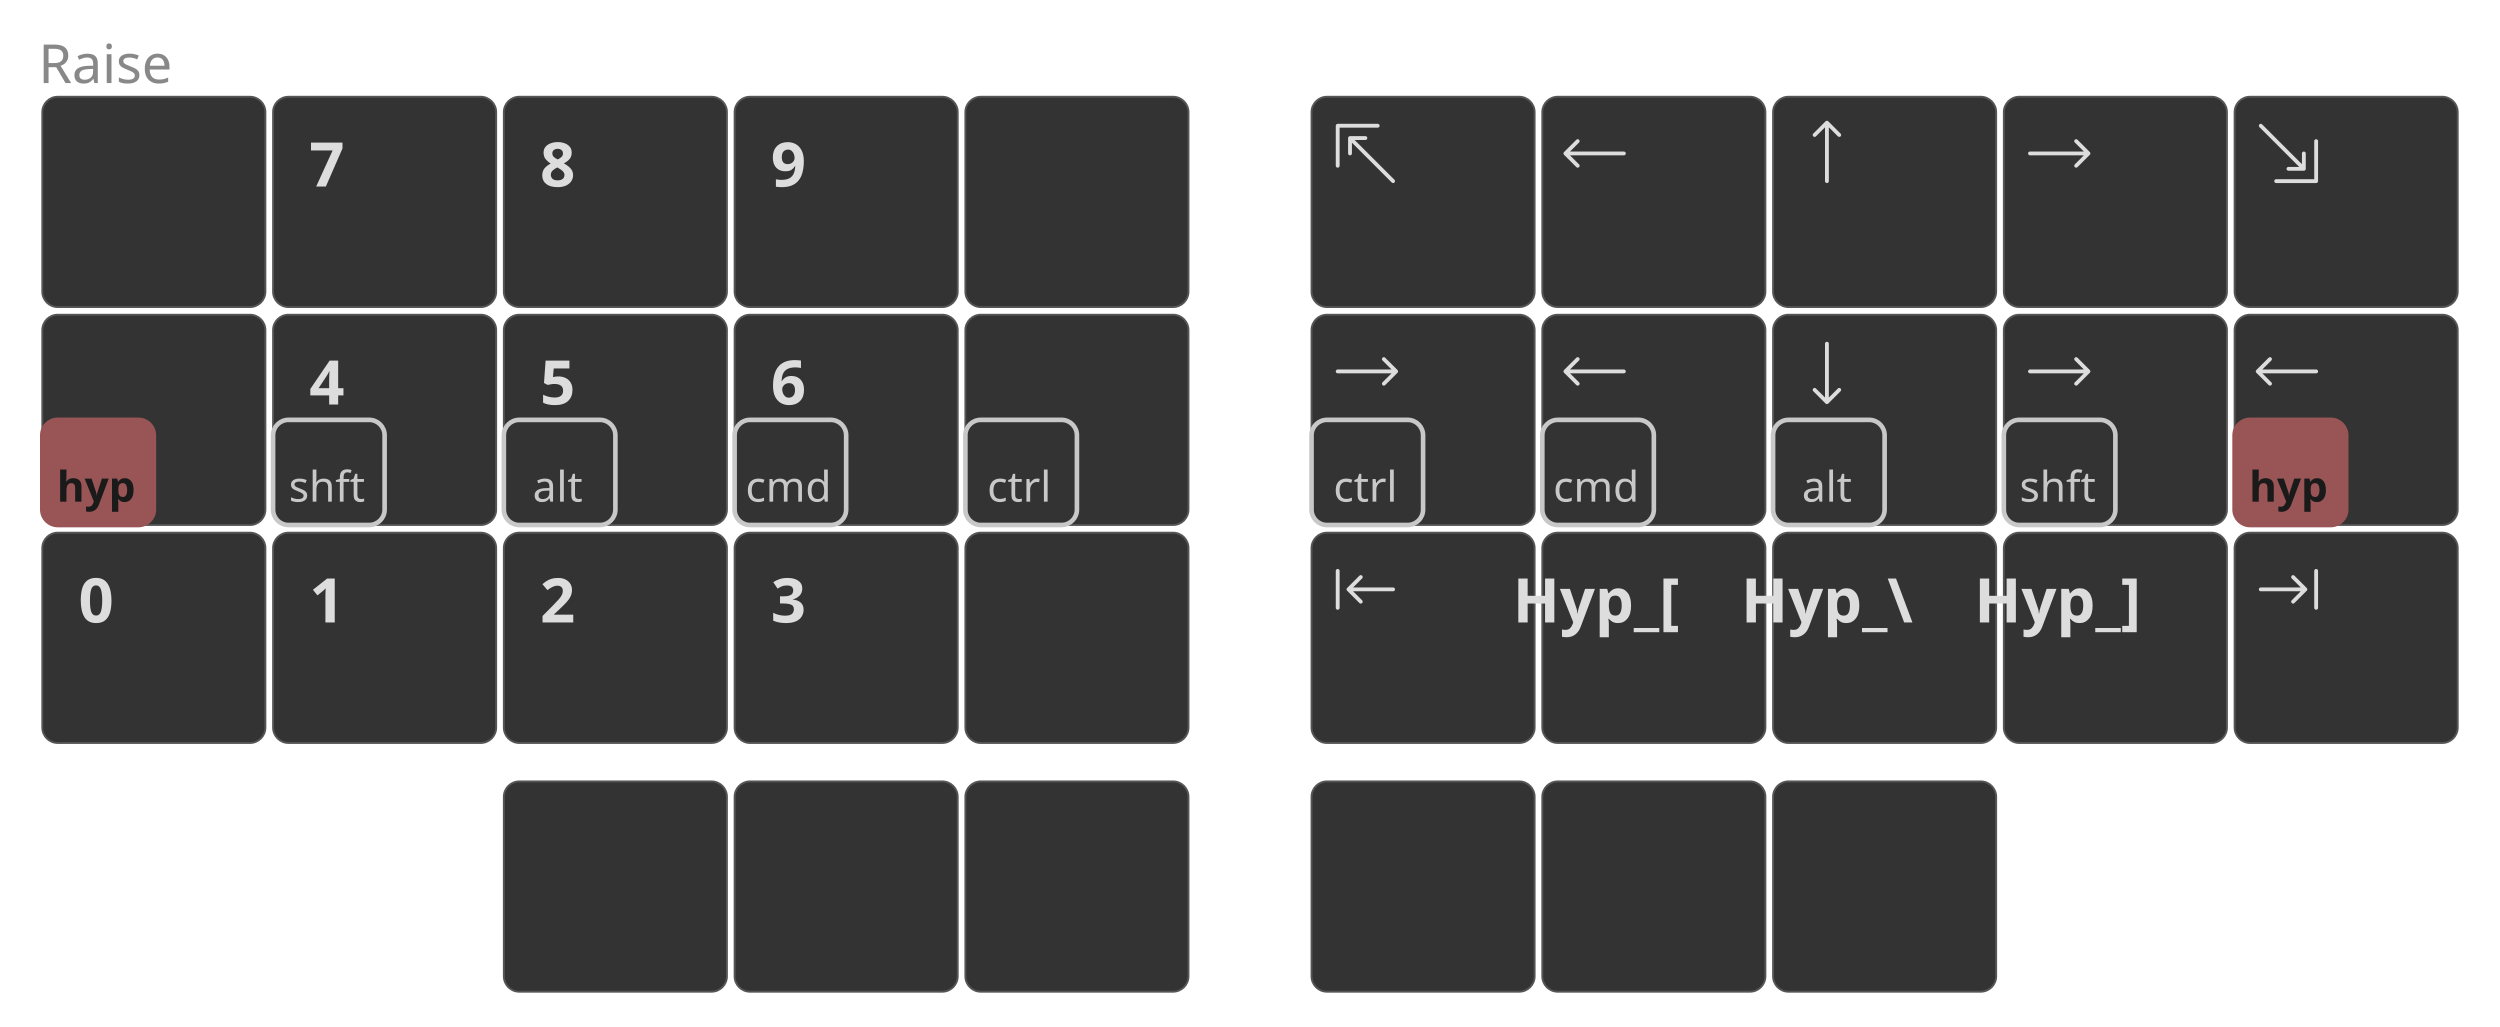
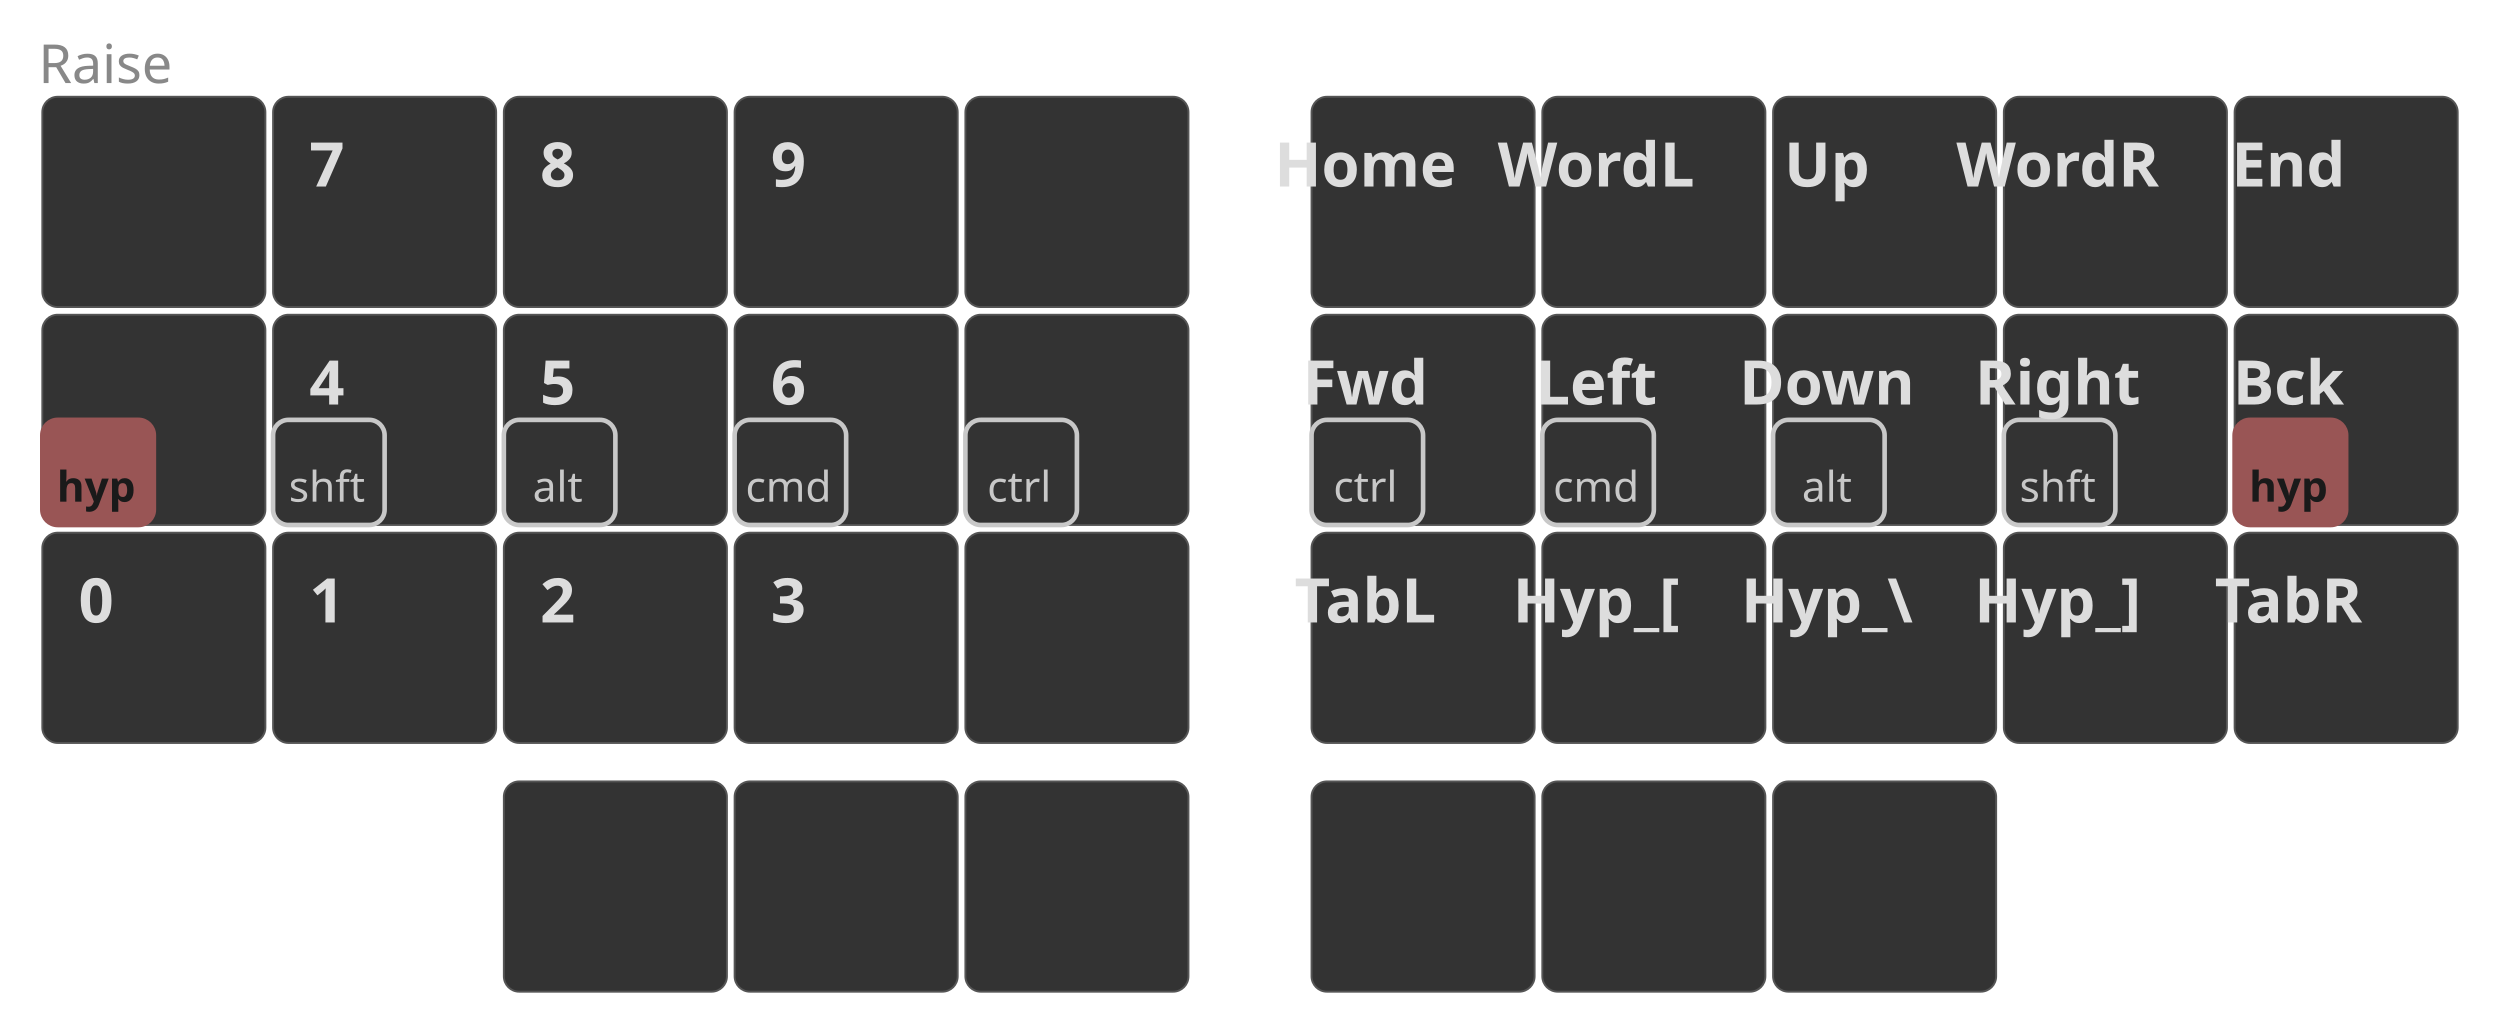
<svg xmlns="http://www.w3.org/2000/svg" class="keymap" width="650" height="267" viewBox="-10 -24 650.0 266.68">
  <style>svg.keymap { background: #1e1e2e; font-family: sans-serif; }
    rect.keycap { fill: #333333; stroke: #555555; stroke-width: 0.5px; }
    text { fill: #c8c8c8; text-anchor: middle; dominant-baseline: central; }
    text.base { font-size: 16px; font-weight: 600; fill: #dddddd; }
    text.hold { font-size: 11px; }
    text.sym { font-size: 13px; fill: #9999ff; }
    text.num { font-size: 13px; fill: #ee9944; }
-     text.edit { font-size: 9px; fill: #ee9944; }
    text.sticky { font-size: 12px; font-weight: 600; }
    use.glyph { fill: none; stroke: #c8c8c8; stroke-width: 2.5px;
                stroke-linecap: round; stroke-linejoin: round; }
    use.glyph.sym { stroke: #9999ff; }
    use.glyph.num { stroke: #ee9944; }
-     use.glyph.base { stroke: #dddddd; }
    rect.hold-box { stroke-width: 1.2px; }
    rect.hold-box.tap-preferred.mod { fill: none; stroke: #c8c8c8; }
    rect.hold-box.tap-preferred.sym { fill: none; stroke: #9999ff; }
    rect.hold-box.tap-preferred.nav { fill: none; stroke: #ee9944; }
    rect.hold-box.tap-preferred.fun { fill: none; stroke: #ee7777; }
    rect.hold-box.hold-preferred.mod { fill: #666666; stroke: #666666; }
    rect.hold-box.hold-preferred.sym { fill: #6666bb; stroke: #6666bb; }
    rect.hold-box.hold-preferred.nav { fill: #aa7755; stroke: #aa7755; }
    rect.hold-box.hold-preferred.fun { fill: #995555; stroke: #995555; }
    rect.hold-box.sticky.mod { fill: #666666; stroke: #666666; }
    rect.hold-box.sticky.sym { fill: #6666bb; stroke: #6666bb; }
    rect.hold-box.sticky.nav { fill: #aa7755; stroke: #aa7755; }
    rect.hold-box.sticky.fun { fill: #995555; stroke: #995555; }
    text.hold.hold-preferred.mod, text.sticky.mod { fill: #eeeeee; font-weight: 700; }
    text.hold.hold-preferred.sym, text.sticky.sym,
    text.hold.hold-preferred.nav, text.sticky.nav,
    text.hold.hold-preferred.fun, text.sticky.fun { fill: #1a1a1a; font-weight: 700; }
    text.hold.tap-preferred { fill: #c8c8c8; }
    text.title { font-size: 14px; fill: #888888; text-anchor: start; }</style>
  <defs>
    <path id="glyph_backspace" class="symbol" transform="scale(0.4) translate(-24,-30)" d="M22,19l10,10 M22,29l10-10 M6,24l10,13h26v-26h-26z" />
    <path id="glyph_return" class="symbol" transform="scale(0.4) translate(-24,-30)" d="M42,13V27H6 m8-8l-8,8l8,8" />
    <path id="glyph_space" class="symbol" transform="scale(0.4) translate(-24,-30)" d="M42,24V32H6V24" />
    <path id="glyph_escape" class="symbol" transform="scale(0.4) translate(-24,-30)" d="M24,24l-18-18 m0,10v-10h10 M24,6A18,18,0,1,1,6,24" />
    <path id="glyph_up" class="symbol" transform="scale(0.4) translate(-24,-30)" d="M24,42v-36 m-8,6l8-8l8,8" />
    <path id="glyph_down" class="symbol" transform="scale(0.4) translate(-24,-30)" d="M24,6v36 m-8,-6l8,8l8-8" />
    <path id="glyph_left" class="symbol" transform="scale(0.4) translate(-24,-30)" d="M42,24h-36 m6-8l-8,8l8,8" />
    <path id="glyph_right" class="symbol" transform="scale(0.4) translate(-24,-30)" d="M6,24h36 m-6-8l8,8l-8,8" />
    <path id="glyph_tab" class="symbol" transform="scale(0.4) translate(-24,-30)" d="M6,24h27 m-6-8l8,8l-8,8 M42,12V36" />
    <path id="glyph_btab" class="symbol" transform="scale(0.4) translate(-24,-30)" d="M42,24h-27 m6-8l-8,8l8,8 M6,12V36" />
    <path id="glyph_home" class="symbol" transform="scale(0.4) translate(-24,-30)" d="M42,42l-28-28 m0,10v-10h10 m8-8h-26v26" />
    <path id="glyph_end" class="symbol" transform="scale(0.4) translate(-24,-30)" d="M6,6l28,28 m0-10v10h-10 m-8,8h26v-26" />
  </defs>
  <text class="title" x="0" y="-8">Raise</text>
  <g transform="translate(0.00,0.00)">
    <rect class="keycap" x="1.0" y="1.0" width="58.0" height="54.67" rx="4.0" ry="4.0" />
  </g>
  <g transform="translate(60.00,0.00)">
    <rect class="keycap" x="1.0" y="1.0" width="58.0" height="54.67" rx="4.0" ry="4.0" />
    <text class="base" x="15.0" y="18.134">7</text>
  </g>
  <g transform="translate(120.00,0.00)">
    <rect class="keycap" x="1.0" y="1.0" width="58.0" height="54.67" rx="4.0" ry="4.0" />
    <text class="base" x="15.0" y="18.134">8</text>
  </g>
  <g transform="translate(180.00,0.00)">
    <rect class="keycap" x="1.0" y="1.0" width="58.0" height="54.67" rx="4.0" ry="4.0" />
    <text class="base" x="15.0" y="18.134">9</text>
  </g>
  <g transform="translate(240.00,0.00)">
    <rect class="keycap" x="1.0" y="1.0" width="58.0" height="54.67" rx="4.0" ry="4.0" />
  </g>
  <g transform="translate(330.00,0.00)">
    <rect class="keycap" x="1.0" y="1.0" width="58.0" height="54.67" rx="4.0" ry="4.0" />
-     <use class="glyph base" href="#glyph_home" x="15.0" y="18.134" />
+     <text class="base" x="15.0" y="18.134">Home</text>
  </g>
  <g transform="translate(390.00,0.00)">
    <rect class="keycap" x="1.0" y="1.0" width="58.0" height="54.67" rx="4.0" ry="4.0" />
-     <use class="glyph base" href="#glyph_left" x="15.0" y="18.134" />
+     <text class="base" x="15.0" y="18.134">WordL</text>
  </g>
  <g transform="translate(450.00,0.00)">
    <rect class="keycap" x="1.0" y="1.0" width="58.0" height="54.67" rx="4.0" ry="4.0" />
-     <use class="glyph base" href="#glyph_up" x="15.0" y="18.134" />
+     <text class="base" x="15.0" y="18.134">Up</text>
  </g>
  <g transform="translate(510.00,0.00)">
    <rect class="keycap" x="1.0" y="1.0" width="58.0" height="54.67" rx="4.0" ry="4.0" />
-     <use class="glyph base" href="#glyph_right" x="15.0" y="18.134" />
+     <text class="base" x="15.0" y="18.134">WordR</text>
  </g>
  <g transform="translate(570.00,0.00)">
    <rect class="keycap" x="1.0" y="1.0" width="58.0" height="54.67" rx="4.0" ry="4.0" />
-     <use class="glyph base" href="#glyph_end" x="15.0" y="18.134" />
+     <text class="base" x="15.0" y="18.134">End</text>
  </g>
  <g transform="translate(0.00,56.67)">
    <rect class="keycap" x="1.0" y="1.0" width="58.0" height="54.67" rx="4.0" ry="4.0" />
    <rect class="hold-box hold-preferred fun" x="1.0" y="28.335" width="29.0" height="27.335" rx="4.0" ry="4.0" />
    <text class="hold hold-preferred fun" x="15.0" y="45.336">hyp</text>
  </g>
  <g transform="translate(60.00,56.67)">
    <rect class="keycap" x="1.0" y="1.0" width="58.0" height="54.67" rx="4.0" ry="4.0" />
    <rect class="hold-box tap-preferred mod" x="1.0" y="28.335" width="29.0" height="27.335" rx="4.0" ry="4.0" />
    <text class="base" x="15.0" y="18.134">4</text>
    <text class="hold tap-preferred mod" x="15.0" y="45.336">shft</text>
  </g>
  <g transform="translate(120.00,56.67)">
    <rect class="keycap" x="1.0" y="1.0" width="58.0" height="54.67" rx="4.0" ry="4.0" />
    <rect class="hold-box tap-preferred mod" x="1.0" y="28.335" width="29.0" height="27.335" rx="4.0" ry="4.0" />
    <text class="base" x="15.0" y="18.134">5</text>
    <text class="hold tap-preferred mod" x="15.0" y="45.336">alt</text>
  </g>
  <g transform="translate(180.00,56.67)">
    <rect class="keycap" x="1.0" y="1.0" width="58.0" height="54.67" rx="4.0" ry="4.0" />
    <rect class="hold-box tap-preferred mod" x="1.0" y="28.335" width="29.0" height="27.335" rx="4.0" ry="4.0" />
    <text class="base" x="15.0" y="18.134">6</text>
    <text class="hold tap-preferred mod" x="15.0" y="45.336">cmd</text>
  </g>
  <g transform="translate(240.00,56.67)">
    <rect class="keycap" x="1.0" y="1.0" width="58.0" height="54.67" rx="4.0" ry="4.0" />
    <rect class="hold-box tap-preferred mod" x="1.0" y="28.335" width="29.0" height="27.335" rx="4.0" ry="4.0" />
    <text class="hold tap-preferred mod" x="15.0" y="45.336">ctrl</text>
  </g>
  <g transform="translate(330.00,56.67)">
    <rect class="keycap" x="1.0" y="1.0" width="58.0" height="54.67" rx="4.0" ry="4.0" />
    <rect class="hold-box tap-preferred mod" x="1.0" y="28.335" width="29.0" height="27.335" rx="4.0" ry="4.0" />
-     <use class="glyph base" href="#glyph_right" x="15.0" y="18.134" />
+     <text class="base" x="15.0" y="18.134">Fwd</text>
    <text class="hold tap-preferred mod" x="15.0" y="45.336">ctrl</text>
  </g>
  <g transform="translate(390.00,56.67)">
    <rect class="keycap" x="1.0" y="1.0" width="58.0" height="54.67" rx="4.0" ry="4.0" />
    <rect class="hold-box tap-preferred mod" x="1.0" y="28.335" width="29.0" height="27.335" rx="4.0" ry="4.0" />
-     <use class="glyph base" href="#glyph_left" x="15.0" y="18.134" />
+     <text class="base" x="15.0" y="18.134">Left</text>
    <text class="hold tap-preferred mod" x="15.0" y="45.336">cmd</text>
  </g>
  <g transform="translate(450.00,56.67)">
    <rect class="keycap" x="1.0" y="1.0" width="58.0" height="54.67" rx="4.0" ry="4.0" />
    <rect class="hold-box tap-preferred mod" x="1.0" y="28.335" width="29.0" height="27.335" rx="4.0" ry="4.0" />
-     <use class="glyph base" href="#glyph_down" x="15.0" y="18.134" />
+     <text class="base" x="15.0" y="18.134">Down</text>
    <text class="hold tap-preferred mod" x="15.0" y="45.336">alt</text>
  </g>
  <g transform="translate(510.00,56.67)">
    <rect class="keycap" x="1.0" y="1.0" width="58.0" height="54.67" rx="4.0" ry="4.0" />
    <rect class="hold-box tap-preferred mod" x="1.0" y="28.335" width="29.0" height="27.335" rx="4.0" ry="4.0" />
-     <use class="glyph base" href="#glyph_right" x="15.0" y="18.134" />
+     <text class="base" x="15.0" y="18.134">Right</text>
    <text class="hold tap-preferred mod" x="15.0" y="45.336">shft</text>
  </g>
  <g transform="translate(570.00,56.67)">
    <rect class="keycap" x="1.0" y="1.0" width="58.0" height="54.67" rx="4.0" ry="4.0" />
    <rect class="hold-box hold-preferred fun" x="1.0" y="28.335" width="29.0" height="27.335" rx="4.0" ry="4.0" />
-     <use class="glyph base" href="#glyph_left" x="15.0" y="18.134" />
+     <text class="base" x="15.0" y="18.134">Bck</text>
    <text class="hold hold-preferred fun" x="15.0" y="45.336">hyp</text>
  </g>
  <g transform="translate(0.00,113.34)">
    <rect class="keycap" x="1.0" y="1.0" width="58.0" height="54.67" rx="4.0" ry="4.0" />
    <text class="base" x="15.0" y="18.134">0</text>
  </g>
  <g transform="translate(60.00,113.34)">
    <rect class="keycap" x="1.0" y="1.0" width="58.0" height="54.67" rx="4.0" ry="4.0" />
    <text class="base" x="15.0" y="18.134">1</text>
  </g>
  <g transform="translate(120.00,113.34)">
    <rect class="keycap" x="1.0" y="1.0" width="58.0" height="54.67" rx="4.0" ry="4.0" />
    <text class="base" x="15.0" y="18.134">2</text>
  </g>
  <g transform="translate(180.00,113.34)">
    <rect class="keycap" x="1.0" y="1.0" width="58.0" height="54.67" rx="4.0" ry="4.0" />
    <text class="base" x="15.0" y="18.134">3</text>
  </g>
  <g transform="translate(240.00,113.34)">
    <rect class="keycap" x="1.0" y="1.0" width="58.0" height="54.67" rx="4.0" ry="4.0" />
  </g>
  <g transform="translate(330.00,113.34)">
    <rect class="keycap" x="1.0" y="1.0" width="58.0" height="54.67" rx="4.0" ry="4.0" />
-     <use class="glyph base" href="#glyph_btab" x="15.0" y="18.134" />
+     <text class="base" x="15.0" y="18.134">TabL</text>
  </g>
  <g transform="translate(390.00,113.34)">
    <rect class="keycap" x="1.0" y="1.0" width="58.0" height="54.67" rx="4.0" ry="4.0" />
    <text class="base" x="15.0" y="18.134">Hyp_[</text>
  </g>
  <g transform="translate(450.00,113.34)">
    <rect class="keycap" x="1.0" y="1.0" width="58.0" height="54.67" rx="4.0" ry="4.0" />
    <text class="base" x="15.0" y="18.134">Hyp_\</text>
  </g>
  <g transform="translate(510.00,113.34)">
    <rect class="keycap" x="1.0" y="1.0" width="58.0" height="54.67" rx="4.0" ry="4.0" />
    <text class="base" x="15.0" y="18.134">Hyp_]</text>
  </g>
  <g transform="translate(570.00,113.34)">
    <rect class="keycap" x="1.0" y="1.0" width="58.0" height="54.67" rx="4.0" ry="4.0" />
-     <use class="glyph base" href="#glyph_tab" x="15.0" y="18.134" />
+     <text class="base" x="15.0" y="18.134">TabR</text>
  </g>
  <g transform="translate(120.00,178.01)">
    <rect class="keycap" x="1.0" y="1.0" width="58.0" height="54.67" rx="4.0" ry="4.0" />
  </g>
  <g transform="translate(180.00,178.01)">
    <rect class="keycap" x="1.0" y="1.0" width="58.0" height="54.67" rx="4.0" ry="4.0" />
  </g>
  <g transform="translate(240.00,178.01)">
    <rect class="keycap" x="1.0" y="1.0" width="58.0" height="54.67" rx="4.0" ry="4.0" />
  </g>
  <g transform="translate(330.00,178.01)">
    <rect class="keycap" x="1.0" y="1.0" width="58.0" height="54.67" rx="4.0" ry="4.0" />
  </g>
  <g transform="translate(390.00,178.01)">
    <rect class="keycap" x="1.0" y="1.0" width="58.0" height="54.67" rx="4.0" ry="4.0" />
  </g>
  <g transform="translate(450.00,178.01)">
    <rect class="keycap" x="1.0" y="1.0" width="58.0" height="54.67" rx="4.0" ry="4.0" />
  </g>
</svg>
